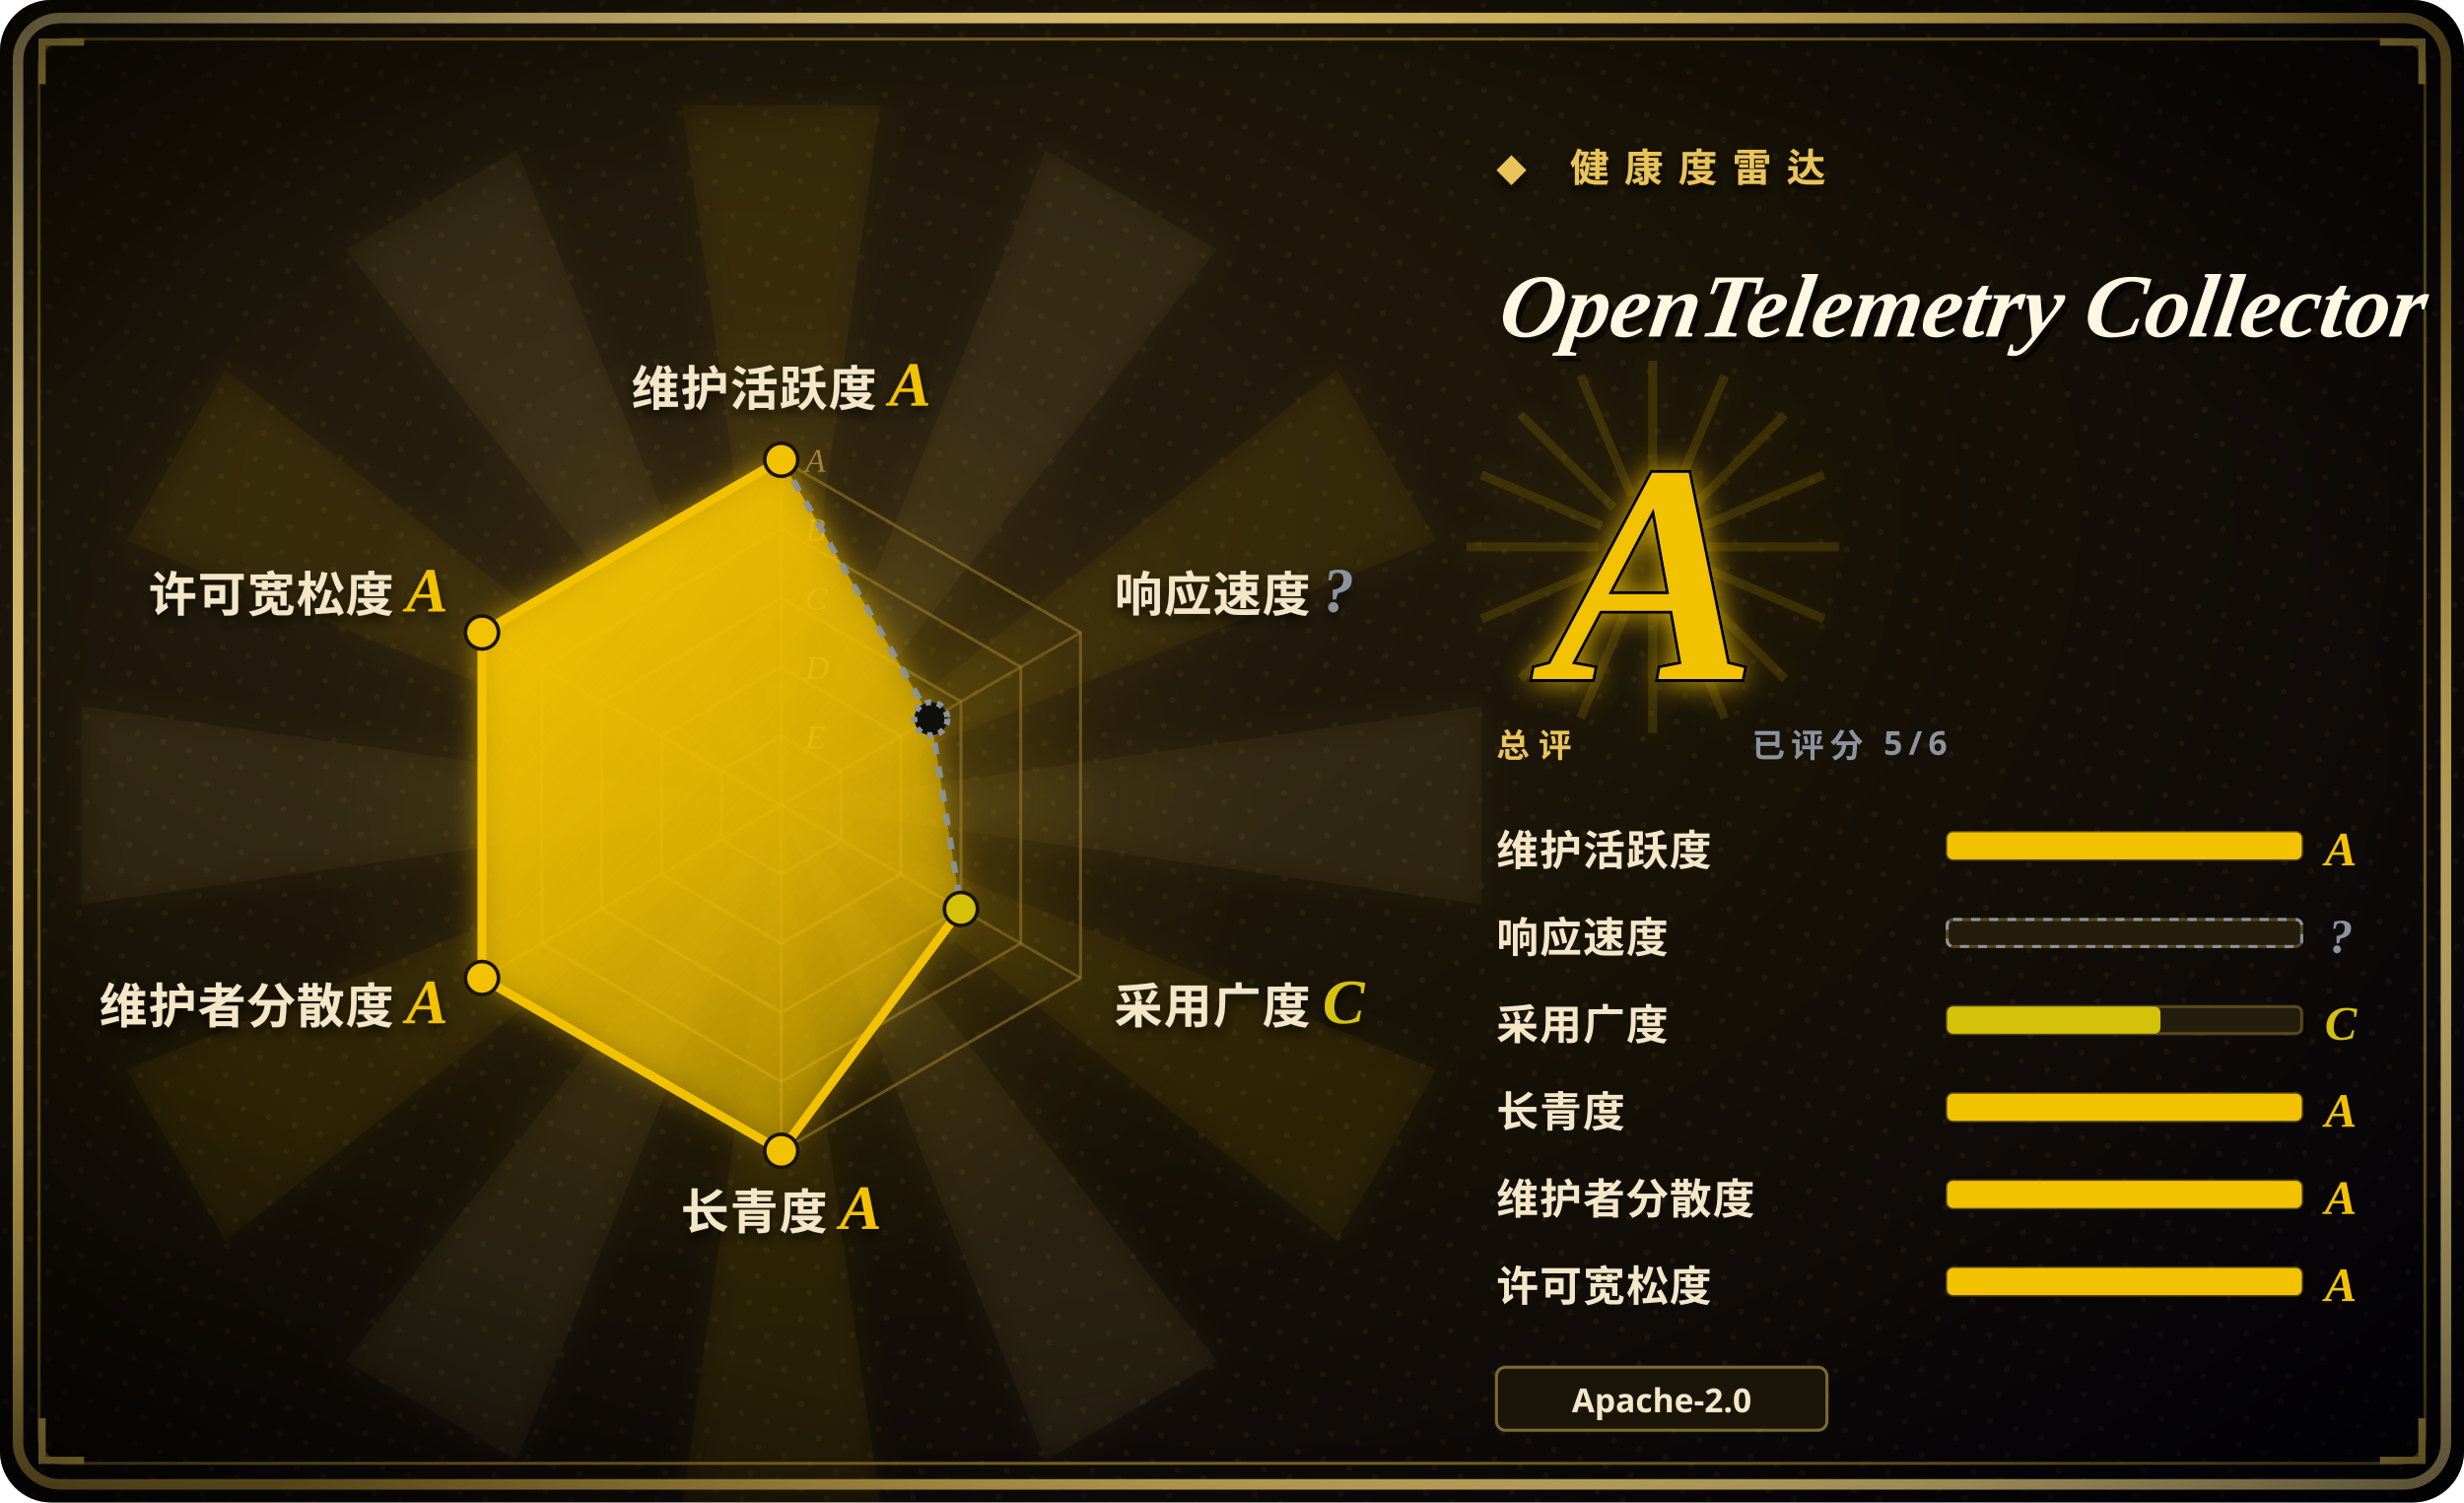
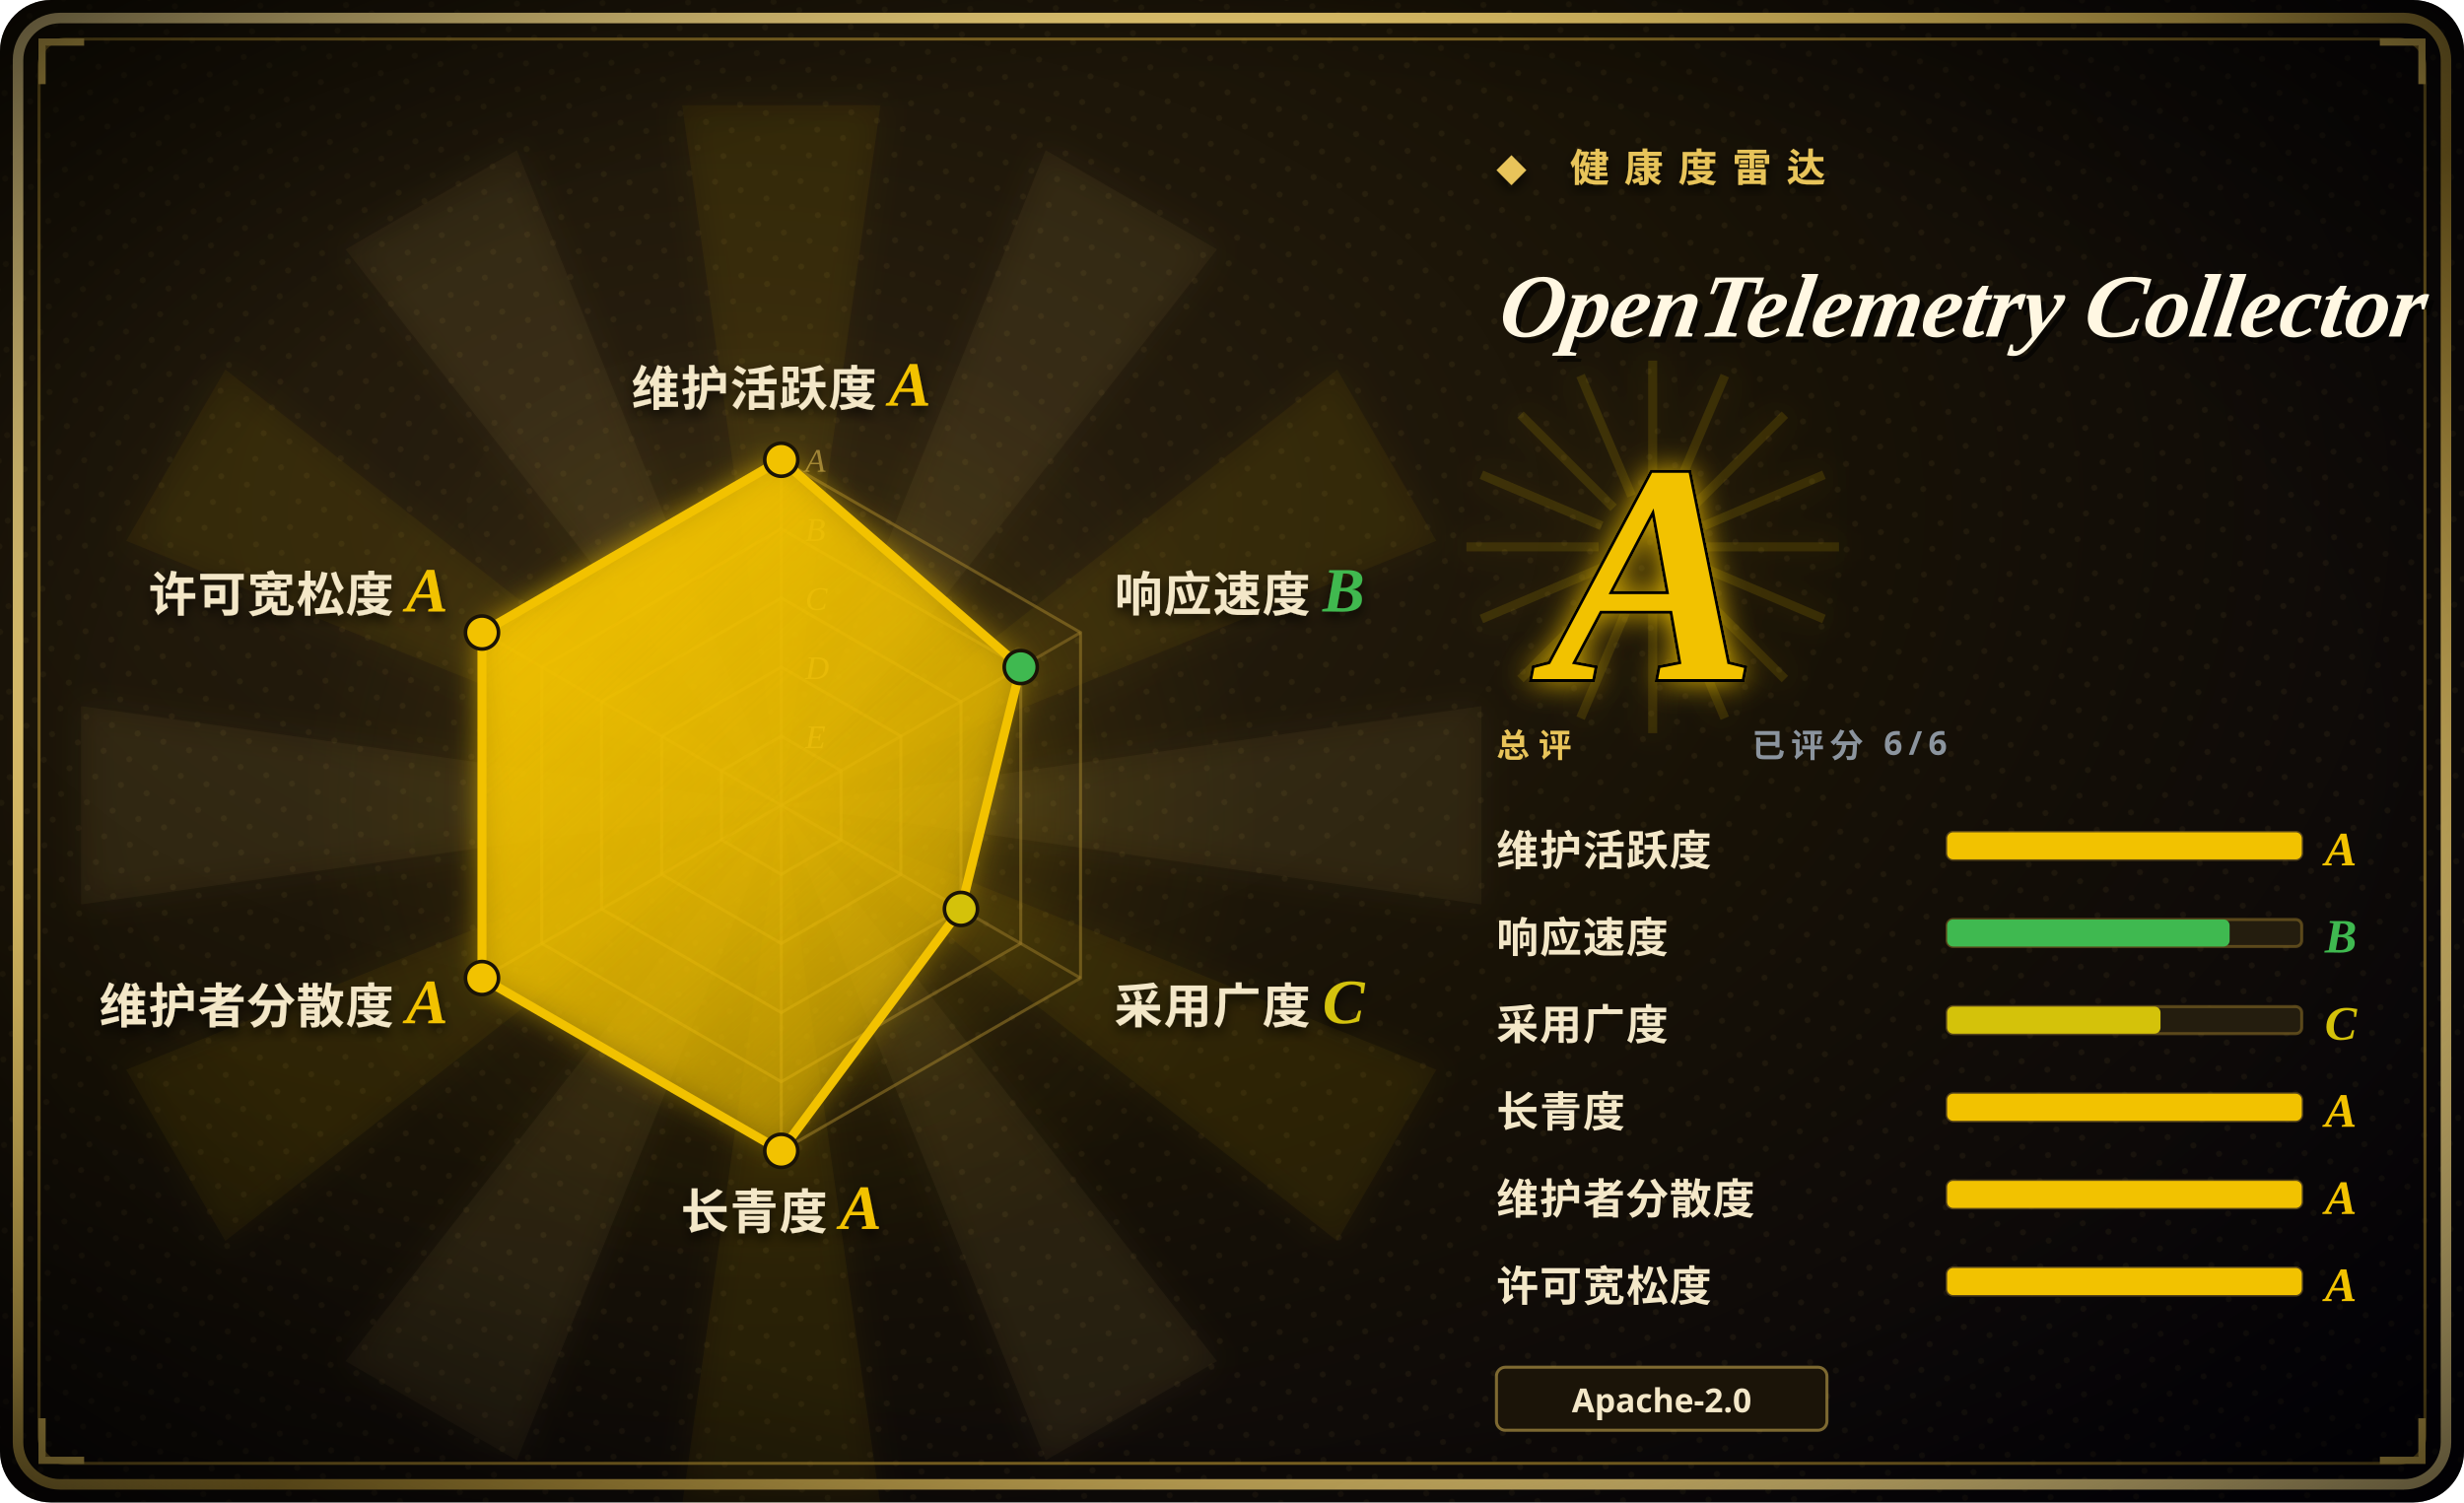
<svg xmlns="http://www.w3.org/2000/svg" width="820" height="500" viewBox="0 0 820 500">
  <defs>
    <radialGradient id="bg" cx="30%" cy="34%" r="90%">
      <stop offset="0%" stop-color="#2a2010" />
      <stop offset="48%" stop-color="#181206" />
      <stop offset="100%" stop-color="#05030a" />
    </radialGradient>
    <radialGradient id="vig" cx="50%" cy="50%" r="72%">
      <stop offset="62%" stop-color="#000000" stop-opacity="0" />
      <stop offset="100%" stop-color="#000000" stop-opacity="0.72" />
    </radialGradient>
    <linearGradient id="frame" x1="0" y1="0" x2="1" y2="1">
      <stop offset="0%" stop-color="#f6dd92" />
      <stop offset="45%" stop-color="#E8C45A" />
      <stop offset="55%" stop-color="#9c7d2a" />
      <stop offset="100%" stop-color="#f6dd92" />
    </linearGradient>
    <linearGradient id="poly" x1="0" y1="0" x2="0.7" y2="1">
      <stop offset="0%" stop-color="#F2C200" stop-opacity="0.92" />
      <stop offset="100%" stop-color="#F2C200" stop-opacity="0.34" />
    </linearGradient>
    <radialGradient id="halo" cx="50%" cy="50%" r="50%">
      <stop offset="0%" stop-color="#F2C200" stop-opacity="0.34" />
      <stop offset="68%" stop-color="#F2C200" stop-opacity="0.04" />
      <stop offset="100%" stop-color="#F2C200" stop-opacity="0" />
    </radialGradient>
    <filter id="glow" x="-60%" y="-60%" width="220%" height="220%">
      <feGaussianBlur stdDeviation="5" result="b" />
      <feMerge>
        <feMergeNode in="b" />
        <feMergeNode in="SourceGraphic" />
      </feMerge>
    </filter>
    <filter id="soft" x="-30%" y="-30%" width="160%" height="160%">
      <feDropShadow dx="0" dy="2" stdDeviation="2" flood-color="#000" flood-opacity="0.7" />
    </filter>
    <pattern id="halftone" width="9" height="9" patternUnits="userSpaceOnUse" patternTransform="rotate(18)">
      <circle cx="2" cy="2" r="1" fill="#E8C45A" fill-opacity="0.06" />
    </pattern>
  </defs>
  <rect width="820" height="500" rx="17" fill="url(#bg)" />
  <rect width="820" height="500" rx="17" fill="url(#halftone)" />
  <g opacity="0.5" filter="url(#glow)">
    <path d="M260,268 L493,235 L493,301 Z" fill="#E8C45A" fill-opacity="0.10" />
    <path d="M260,268 L478,356 L445,413 Z" fill="#F2C200" fill-opacity="0.10" />
    <path d="M260,268 L405,453 L348,486 Z" fill="#E8C45A" fill-opacity="0.10" />
    <path d="M260,268 L293,501 L227,501 Z" fill="#F2C200" fill-opacity="0.10" />
    <path d="M260,268 L172,486 L115,453 Z" fill="#E8C45A" fill-opacity="0.10" />
    <path d="M260,268 L75,413 L42,356 Z" fill="#F2C200" fill-opacity="0.10" />
    <path d="M260,268 L27,301 L27,235 Z" fill="#E8C45A" fill-opacity="0.10" />
    <path d="M260,268 L42,180 L75,123 Z" fill="#F2C200" fill-opacity="0.10" />
    <path d="M260,268 L115,83 L172,50 Z" fill="#E8C45A" fill-opacity="0.10" />
    <path d="M260,268 L227,35 L293,35 Z" fill="#F2C200" fill-opacity="0.10" />
    <path d="M260,268 L348,50 L405,83 Z" fill="#E8C45A" fill-opacity="0.10" />
    <path d="M260,268 L445,123 L478,180 Z" fill="#F2C200" fill-opacity="0.10" />
  </g>
  <circle cx="260" cy="268" r="161" fill="url(#halo)" />
  <rect x="6" y="6" width="808" height="488" rx="14" fill="none" stroke="url(#frame)" stroke-width="3.5" />
  <rect x="13" y="13" width="794" height="474" rx="9" fill="none" stroke="#9c7d2a" stroke-width="1" stroke-opacity="0.8" />
  <path d="M14,28 L14,14 L28,14" fill="none" stroke="#E8C45A" stroke-width="2.4" />
  <path d="M806,28 L806,14 L792,14" fill="none" stroke="#E8C45A" stroke-width="2.4" />
  <path d="M14,472 L14,486 L28,486" fill="none" stroke="#E8C45A" stroke-width="2.4" />
  <path d="M806,472 L806,486 L792,486" fill="none" stroke="#E8C45A" stroke-width="2.4" />
  <rect width="820" height="500" rx="17" fill="url(#vig)" />
  <polygon points="260.0,153.0 359.6,210.5 359.6,325.5 260.0,383.0 160.4,325.5 160.4,210.5" fill="none" stroke="#9c7d2a" stroke-opacity="0.55" stroke-width="1" />
  <polygon points="260.0,176.0 339.7,222.0 339.7,314.0 260.0,360.0 180.3,314.0 180.3,222.0" fill="none" stroke="#9c7d2a" stroke-opacity="0.55" stroke-width="1" />
  <polygon points="260.0,199.0 319.8,233.5 319.8,302.5 260.0,337.0 200.2,302.5 200.2,233.5" fill="none" stroke="#9c7d2a" stroke-opacity="0.55" stroke-width="1" />
  <polygon points="260.0,222.0 299.8,245.0 299.8,291.0 260.0,314.0 220.2,291.0 220.2,245.0" fill="none" stroke="#9c7d2a" stroke-opacity="0.55" stroke-width="1" />
  <polygon points="260.0,245.0 279.9,256.5 279.9,279.5 260.0,291.0 240.1,279.5 240.1,256.5" fill="none" stroke="#9c7d2a" stroke-opacity="0.55" stroke-width="1" />
  <line x1="260" y1="268" x2="260.0" y2="153.0" stroke="#9c7d2a" stroke-opacity="0.5" stroke-width="1" />
  <line x1="260" y1="268" x2="359.6" y2="210.5" stroke="#9c7d2a" stroke-opacity="0.5" stroke-width="1" />
  <line x1="260" y1="268" x2="359.6" y2="325.5" stroke="#9c7d2a" stroke-opacity="0.5" stroke-width="1" />
  <line x1="260" y1="268" x2="260.0" y2="383.0" stroke="#9c7d2a" stroke-opacity="0.5" stroke-width="1" />
  <line x1="260" y1="268" x2="160.4" y2="325.5" stroke="#9c7d2a" stroke-opacity="0.5" stroke-width="1" />
  <line x1="260" y1="268" x2="160.4" y2="210.5" stroke="#9c7d2a" stroke-opacity="0.5" stroke-width="1" />
  <text x="268" y="157.0" font-size="11" font-style="italic" fill="#E8C45A" fill-opacity="0.55" font-family="'Georgia','Times New Roman',serif">A</text>
  <text x="268" y="180.0" font-size="11" font-style="italic" fill="#E8C45A" fill-opacity="0.55" font-family="'Georgia','Times New Roman',serif">B</text>
  <text x="268" y="203.0" font-size="11" font-style="italic" fill="#E8C45A" fill-opacity="0.55" font-family="'Georgia','Times New Roman',serif">C</text>
  <text x="268" y="226.0" font-size="11" font-style="italic" fill="#E8C45A" fill-opacity="0.55" font-family="'Georgia','Times New Roman',serif">D</text>
  <text x="268" y="249.0" font-size="11" font-style="italic" fill="#E8C45A" fill-opacity="0.55" font-family="'Georgia','Times New Roman',serif">E</text>
-   <polygon points="260.0,153.0 309.8,239.2 319.8,302.5 260.0,383.0 160.4,325.5 160.4,210.5" fill="url(#poly)" filter="url(#glow)" />
-   <line x1="260.0" y1="153.0" x2="309.8" y2="239.2" stroke="#8B949E" stroke-width="2" stroke-dasharray="4 4" stroke-opacity="0.92" />
-   <line x1="309.8" y1="239.2" x2="319.8" y2="302.5" stroke="#8B949E" stroke-width="2" stroke-dasharray="4 4" stroke-opacity="0.92" />
+   <polygon points="260.0,153.0 339.7,222.0 319.8,302.5 260.0,383.0 160.4,325.5 160.4,210.5" fill="url(#poly)" filter="url(#glow)" />
+   <line x1="260.0" y1="153.0" x2="339.7" y2="222.0" stroke="#F2C200" stroke-width="3" />
+   <line x1="339.7" y1="222.0" x2="319.8" y2="302.5" stroke="#F2C200" stroke-width="3" />
  <line x1="319.8" y1="302.5" x2="260.0" y2="383.0" stroke="#F2C200" stroke-width="3" />
  <line x1="260.0" y1="383.0" x2="160.4" y2="325.5" stroke="#F2C200" stroke-width="3" />
  <line x1="160.4" y1="325.5" x2="160.4" y2="210.5" stroke="#F2C200" stroke-width="3" />
  <line x1="160.4" y1="210.5" x2="260.0" y2="153.0" stroke="#F2C200" stroke-width="3" />
  <circle cx="260.0" cy="153.0" r="5.5" fill="#F2C200" stroke="#1a1306" stroke-width="1.2" />
-   <circle cx="309.8" cy="239.2" r="5.5" fill="#10100b" stroke="#8B949E" stroke-width="2" stroke-dasharray="2 2" />
+   <circle cx="339.7" cy="222.0" r="5.5" fill="#3FB950" stroke="#1a1306" stroke-width="1.2" />
  <circle cx="319.8" cy="302.5" r="5.5" fill="#D4C20A" stroke="#1a1306" stroke-width="1.2" />
  <circle cx="260.0" cy="383.0" r="5.5" fill="#F2C200" stroke="#1a1306" stroke-width="1.2" />
  <circle cx="160.4" cy="325.5" r="5.5" fill="#F2C200" stroke="#1a1306" stroke-width="1.2" />
  <circle cx="160.4" cy="210.5" r="5.5" fill="#F2C200" stroke="#1a1306" stroke-width="1.2" />
  <text x="260.0" y="135.0" font-size="16" font-weight="900" fill="#f3e7c8" text-anchor="middle" font-family="'PingFang SC','Hiragino Sans GB','Heiti SC','Microsoft YaHei',sans-serif" letter-spacing="0.4" filter="url(#soft)">维护活跃度 <tspan fill="#F2C200" font-family="'Georgia','Times New Roman',serif" font-style="italic" font-size="21">A</tspan>
  </text>
-   <text x="370.9" y="203.5" font-size="16" font-weight="900" fill="#f3e7c8" text-anchor="start" font-family="'PingFang SC','Hiragino Sans GB','Heiti SC','Microsoft YaHei',sans-serif" letter-spacing="0.4" filter="url(#soft)">响应速度 <tspan fill="#8B949E" font-family="'Georgia','Times New Roman',serif" font-style="italic" font-size="21">?</tspan>
+   <text x="370.9" y="203.5" font-size="16" font-weight="900" fill="#f3e7c8" text-anchor="start" font-family="'PingFang SC','Hiragino Sans GB','Heiti SC','Microsoft YaHei',sans-serif" letter-spacing="0.4" filter="url(#soft)">响应速度 <tspan fill="#3FB950" font-family="'Georgia','Times New Roman',serif" font-style="italic" font-size="21">B</tspan>
  </text>
  <text x="370.9" y="340.5" font-size="16" font-weight="900" fill="#f3e7c8" text-anchor="start" font-family="'PingFang SC','Hiragino Sans GB','Heiti SC','Microsoft YaHei',sans-serif" letter-spacing="0.4" filter="url(#soft)">采用广度 <tspan fill="#D4C20A" font-family="'Georgia','Times New Roman',serif" font-style="italic" font-size="21">C</tspan>
  </text>
  <text x="260.0" y="409.0" font-size="16" font-weight="900" fill="#f3e7c8" text-anchor="middle" font-family="'PingFang SC','Hiragino Sans GB','Heiti SC','Microsoft YaHei',sans-serif" letter-spacing="0.4" filter="url(#soft)">长青度 <tspan fill="#F2C200" font-family="'Georgia','Times New Roman',serif" font-style="italic" font-size="21">A</tspan>
  </text>
  <text x="149.1" y="340.5" font-size="16" font-weight="900" fill="#f3e7c8" text-anchor="end" font-family="'PingFang SC','Hiragino Sans GB','Heiti SC','Microsoft YaHei',sans-serif" letter-spacing="0.4" filter="url(#soft)">维护者分散度 <tspan fill="#F2C200" font-family="'Georgia','Times New Roman',serif" font-style="italic" font-size="21">A</tspan>
  </text>
  <text x="149.1" y="203.5" font-size="16" font-weight="900" fill="#f3e7c8" text-anchor="end" font-family="'PingFang SC','Hiragino Sans GB','Heiti SC','Microsoft YaHei',sans-serif" letter-spacing="0.4" filter="url(#soft)">许可宽松度 <tspan fill="#F2C200" font-family="'Georgia','Times New Roman',serif" font-style="italic" font-size="21">A</tspan>
  </text>
  <text x="498" y="60" font-size="13" letter-spacing="5" fill="#E8C45A" font-weight="900" font-family="'PingFang SC','Hiragino Sans GB','Heiti SC','Microsoft YaHei',sans-serif" filter="url(#soft)">◆ 健康度雷达</text>
  <g transform="translate(498,112) skewX(-9)">
    <text x="2" y="2" font-size="30" font-weight="900" font-style="italic" fill="#000" fill-opacity="0.6" font-family="'Georgia','Times New Roman',serif">OpenTelemetry Collector</text>
    <text x="0" y="0" font-size="30" font-weight="900" font-style="italic" fill="#fff7e2" font-family="'Georgia','Times New Roman',serif">OpenTelemetry Collector</text>
  </g>
  <line x1="498" y1="124" x2="648" y2="124" stroke="url(#frame)" stroke-width="2" />
  <g opacity="0.85" filter="url(#glow)">
    <line x1="568" y1="182" x2="612" y2="182" stroke="#F2C200" stroke-opacity="0.16" stroke-width="3" />
    <line x1="567" y1="189" x2="607" y2="206" stroke="#F2C200" stroke-opacity="0.16" stroke-width="3" />
    <line x1="563" y1="195" x2="594" y2="226" stroke="#F2C200" stroke-opacity="0.16" stroke-width="3" />
    <line x1="557" y1="199" x2="574" y2="239" stroke="#F2C200" stroke-opacity="0.16" stroke-width="3" />
    <line x1="550" y1="200" x2="550" y2="244" stroke="#F2C200" stroke-opacity="0.16" stroke-width="3" />
    <line x1="543" y1="199" x2="526" y2="239" stroke="#F2C200" stroke-opacity="0.16" stroke-width="3" />
    <line x1="537" y1="195" x2="506" y2="226" stroke="#F2C200" stroke-opacity="0.16" stroke-width="3" />
    <line x1="533" y1="189" x2="493" y2="206" stroke="#F2C200" stroke-opacity="0.16" stroke-width="3" />
    <line x1="532" y1="182" x2="488" y2="182" stroke="#F2C200" stroke-opacity="0.16" stroke-width="3" />
    <line x1="533" y1="175" x2="493" y2="158" stroke="#F2C200" stroke-opacity="0.16" stroke-width="3" />
    <line x1="537" y1="169" x2="506" y2="138" stroke="#F2C200" stroke-opacity="0.16" stroke-width="3" />
    <line x1="543" y1="165" x2="526" y2="125" stroke="#F2C200" stroke-opacity="0.16" stroke-width="3" />
    <line x1="550" y1="164" x2="550" y2="120" stroke="#F2C200" stroke-opacity="0.16" stroke-width="3" />
    <line x1="557" y1="165" x2="574" y2="125" stroke="#F2C200" stroke-opacity="0.16" stroke-width="3" />
    <line x1="563" y1="169" x2="594" y2="138" stroke="#F2C200" stroke-opacity="0.16" stroke-width="3" />
    <line x1="567" y1="175" x2="607" y2="158" stroke="#F2C200" stroke-opacity="0.16" stroke-width="3" />
  </g>
  <text x="550" y="226" font-size="104" font-weight="900" font-style="italic" text-anchor="middle" fill="#F2C200" stroke="#000" stroke-width="2" paint-order="stroke" font-family="'Georgia','Times New Roman',serif" filter="url(#glow)">A</text>
  <text x="498" y="252" font-size="11" letter-spacing="3" fill="#E8C45A" font-family="'PingFang SC','Hiragino Sans GB','Heiti SC','Microsoft YaHei',sans-serif" font-weight="900">总评</text>
-   <text x="648" y="252" font-size="11" letter-spacing="2" fill="#8B949E" font-family="'PingFang SC','Hiragino Sans GB','Heiti SC','Microsoft YaHei',sans-serif" font-weight="900" text-anchor="end">已评分 5/6</text>
+   <text x="648" y="252" font-size="11" letter-spacing="2" fill="#8B949E" font-family="'PingFang SC','Hiragino Sans GB','Heiti SC','Microsoft YaHei',sans-serif" font-weight="900" text-anchor="end">已评分 6/6</text>
  <text x="498" y="288" font-size="14" font-weight="900" fill="#f3e7c8" font-family="'PingFang SC','Hiragino Sans GB','Heiti SC','Microsoft YaHei',sans-serif" letter-spacing="0.4">维护活跃度</text>
  <rect x="648" y="277" width="118" height="9" rx="2" fill="#241d0e" stroke="#9c7d2a" stroke-opacity="0.5" />
  <rect x="648" y="277" width="118" height="9" rx="2" fill="#F2C200" />
  <text x="779" y="288" font-size="16" font-weight="900" font-style="italic" fill="#F2C200" font-family="'Georgia','Times New Roman',serif" text-anchor="middle">A</text>
  <text x="498" y="317" font-size="14" font-weight="900" fill="#f3e7c8" font-family="'PingFang SC','Hiragino Sans GB','Heiti SC','Microsoft YaHei',sans-serif" letter-spacing="0.4">响应速度</text>
  <rect x="648" y="306" width="118" height="9" rx="2" fill="#241d0e" stroke="#9c7d2a" stroke-opacity="0.5" />
-   <rect x="648" y="306" width="118" height="9" rx="2" fill="none" stroke="#8B949E" stroke-dasharray="3 3" />
-   <text x="779" y="317" font-size="16" font-weight="900" font-style="italic" fill="#8B949E" font-family="'Georgia','Times New Roman',serif" text-anchor="middle">?</text>
+   <rect x="648" y="306" width="94" height="9" rx="2" fill="#3FB950" />
+   <text x="779" y="317" font-size="16" font-weight="900" font-style="italic" fill="#3FB950" font-family="'Georgia','Times New Roman',serif" text-anchor="middle">B</text>
  <text x="498" y="346" font-size="14" font-weight="900" fill="#f3e7c8" font-family="'PingFang SC','Hiragino Sans GB','Heiti SC','Microsoft YaHei',sans-serif" letter-spacing="0.4">采用广度</text>
  <rect x="648" y="335" width="118" height="9" rx="2" fill="#241d0e" stroke="#9c7d2a" stroke-opacity="0.5" />
  <rect x="648" y="335" width="71" height="9" rx="2" fill="#D4C20A" />
  <text x="779" y="346" font-size="16" font-weight="900" font-style="italic" fill="#D4C20A" font-family="'Georgia','Times New Roman',serif" text-anchor="middle">C</text>
  <text x="498" y="375" font-size="14" font-weight="900" fill="#f3e7c8" font-family="'PingFang SC','Hiragino Sans GB','Heiti SC','Microsoft YaHei',sans-serif" letter-spacing="0.4">长青度</text>
  <rect x="648" y="364" width="118" height="9" rx="2" fill="#241d0e" stroke="#9c7d2a" stroke-opacity="0.5" />
  <rect x="648" y="364" width="118" height="9" rx="2" fill="#F2C200" />
  <text x="779" y="375" font-size="16" font-weight="900" font-style="italic" fill="#F2C200" font-family="'Georgia','Times New Roman',serif" text-anchor="middle">A</text>
  <text x="498" y="404" font-size="14" font-weight="900" fill="#f3e7c8" font-family="'PingFang SC','Hiragino Sans GB','Heiti SC','Microsoft YaHei',sans-serif" letter-spacing="0.4">维护者分散度</text>
  <rect x="648" y="393" width="118" height="9" rx="2" fill="#241d0e" stroke="#9c7d2a" stroke-opacity="0.5" />
  <rect x="648" y="393" width="118" height="9" rx="2" fill="#F2C200" />
  <text x="779" y="404" font-size="16" font-weight="900" font-style="italic" fill="#F2C200" font-family="'Georgia','Times New Roman',serif" text-anchor="middle">A</text>
  <text x="498" y="433" font-size="14" font-weight="900" fill="#f3e7c8" font-family="'PingFang SC','Hiragino Sans GB','Heiti SC','Microsoft YaHei',sans-serif" letter-spacing="0.4">许可宽松度</text>
  <rect x="648" y="422" width="118" height="9" rx="2" fill="#241d0e" stroke="#9c7d2a" stroke-opacity="0.5" />
  <rect x="648" y="422" width="118" height="9" rx="2" fill="#F2C200" />
  <text x="779" y="433" font-size="16" font-weight="900" font-style="italic" fill="#F2C200" font-family="'Georgia','Times New Roman',serif" text-anchor="middle">A</text>
  <rect x="498" y="455" width="110" height="21" rx="3" fill="#1b1408" stroke="#E8C45A" stroke-opacity="0.5" />
  <text x="553.0" y="470" font-size="11" font-weight="700" fill="#f3e7c8" text-anchor="middle" font-family="'PingFang SC','Hiragino Sans GB','Heiti SC','Microsoft YaHei',sans-serif">Apache-2.0</text>
</svg>
